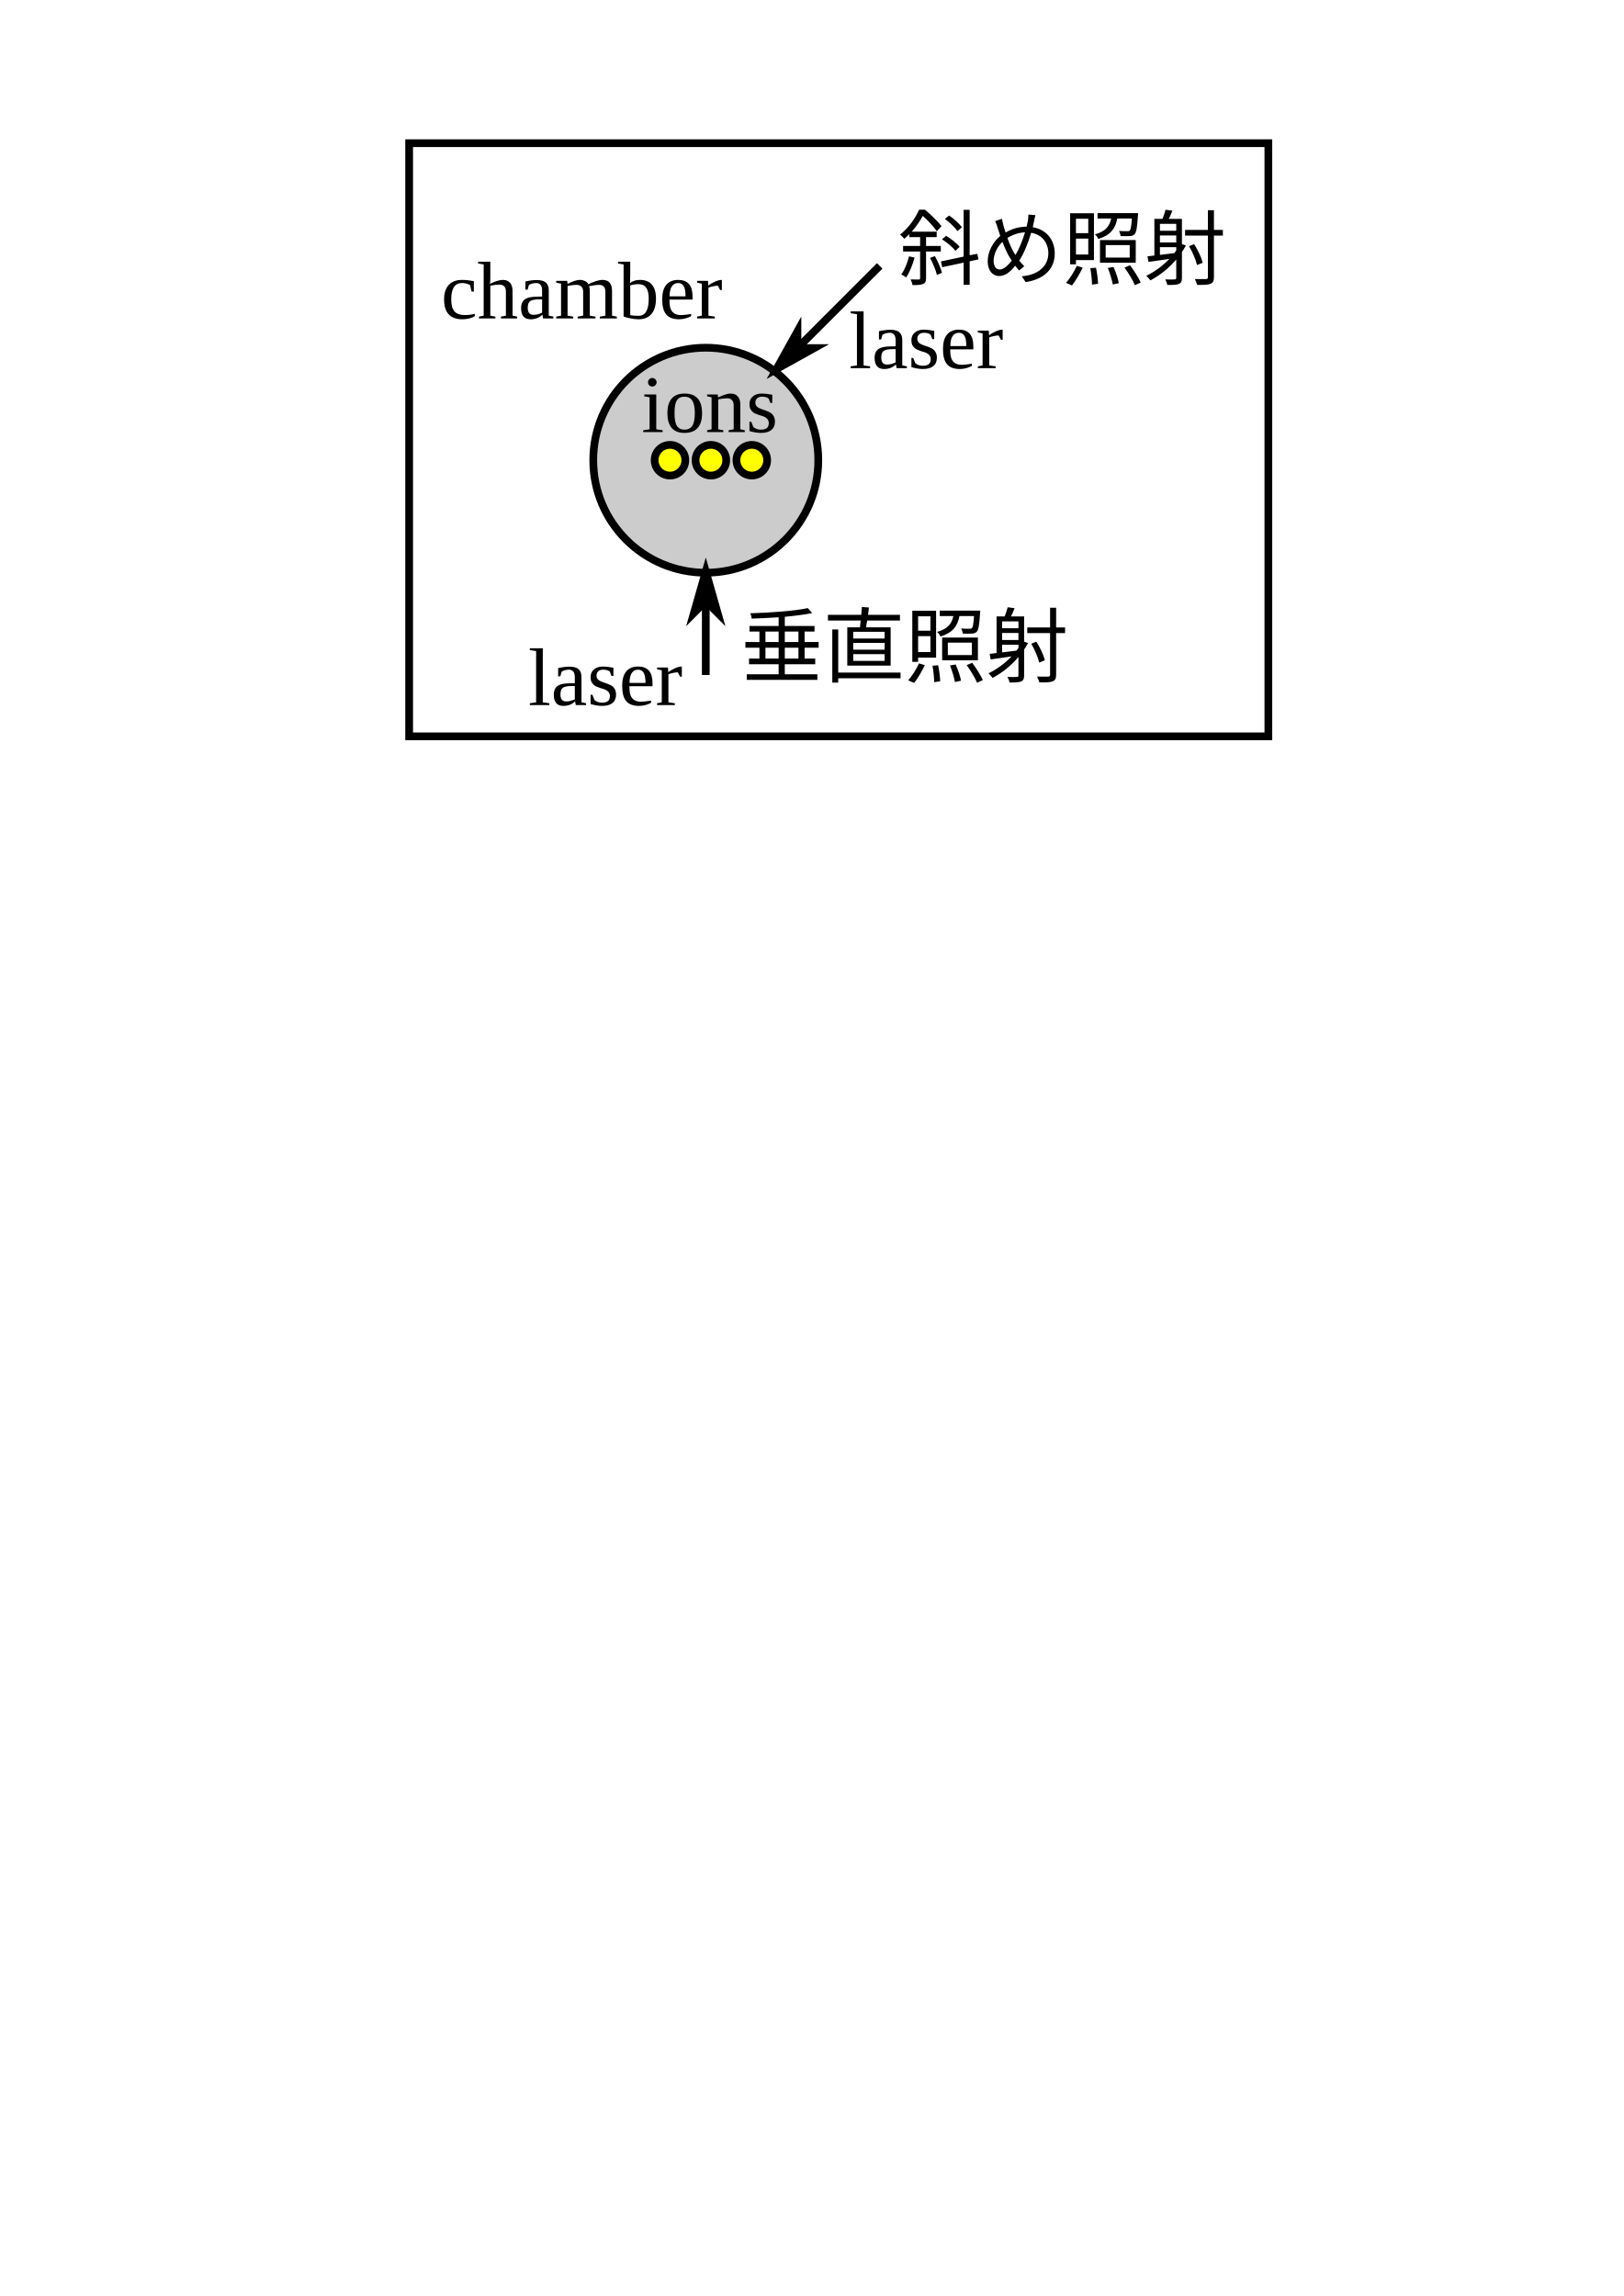
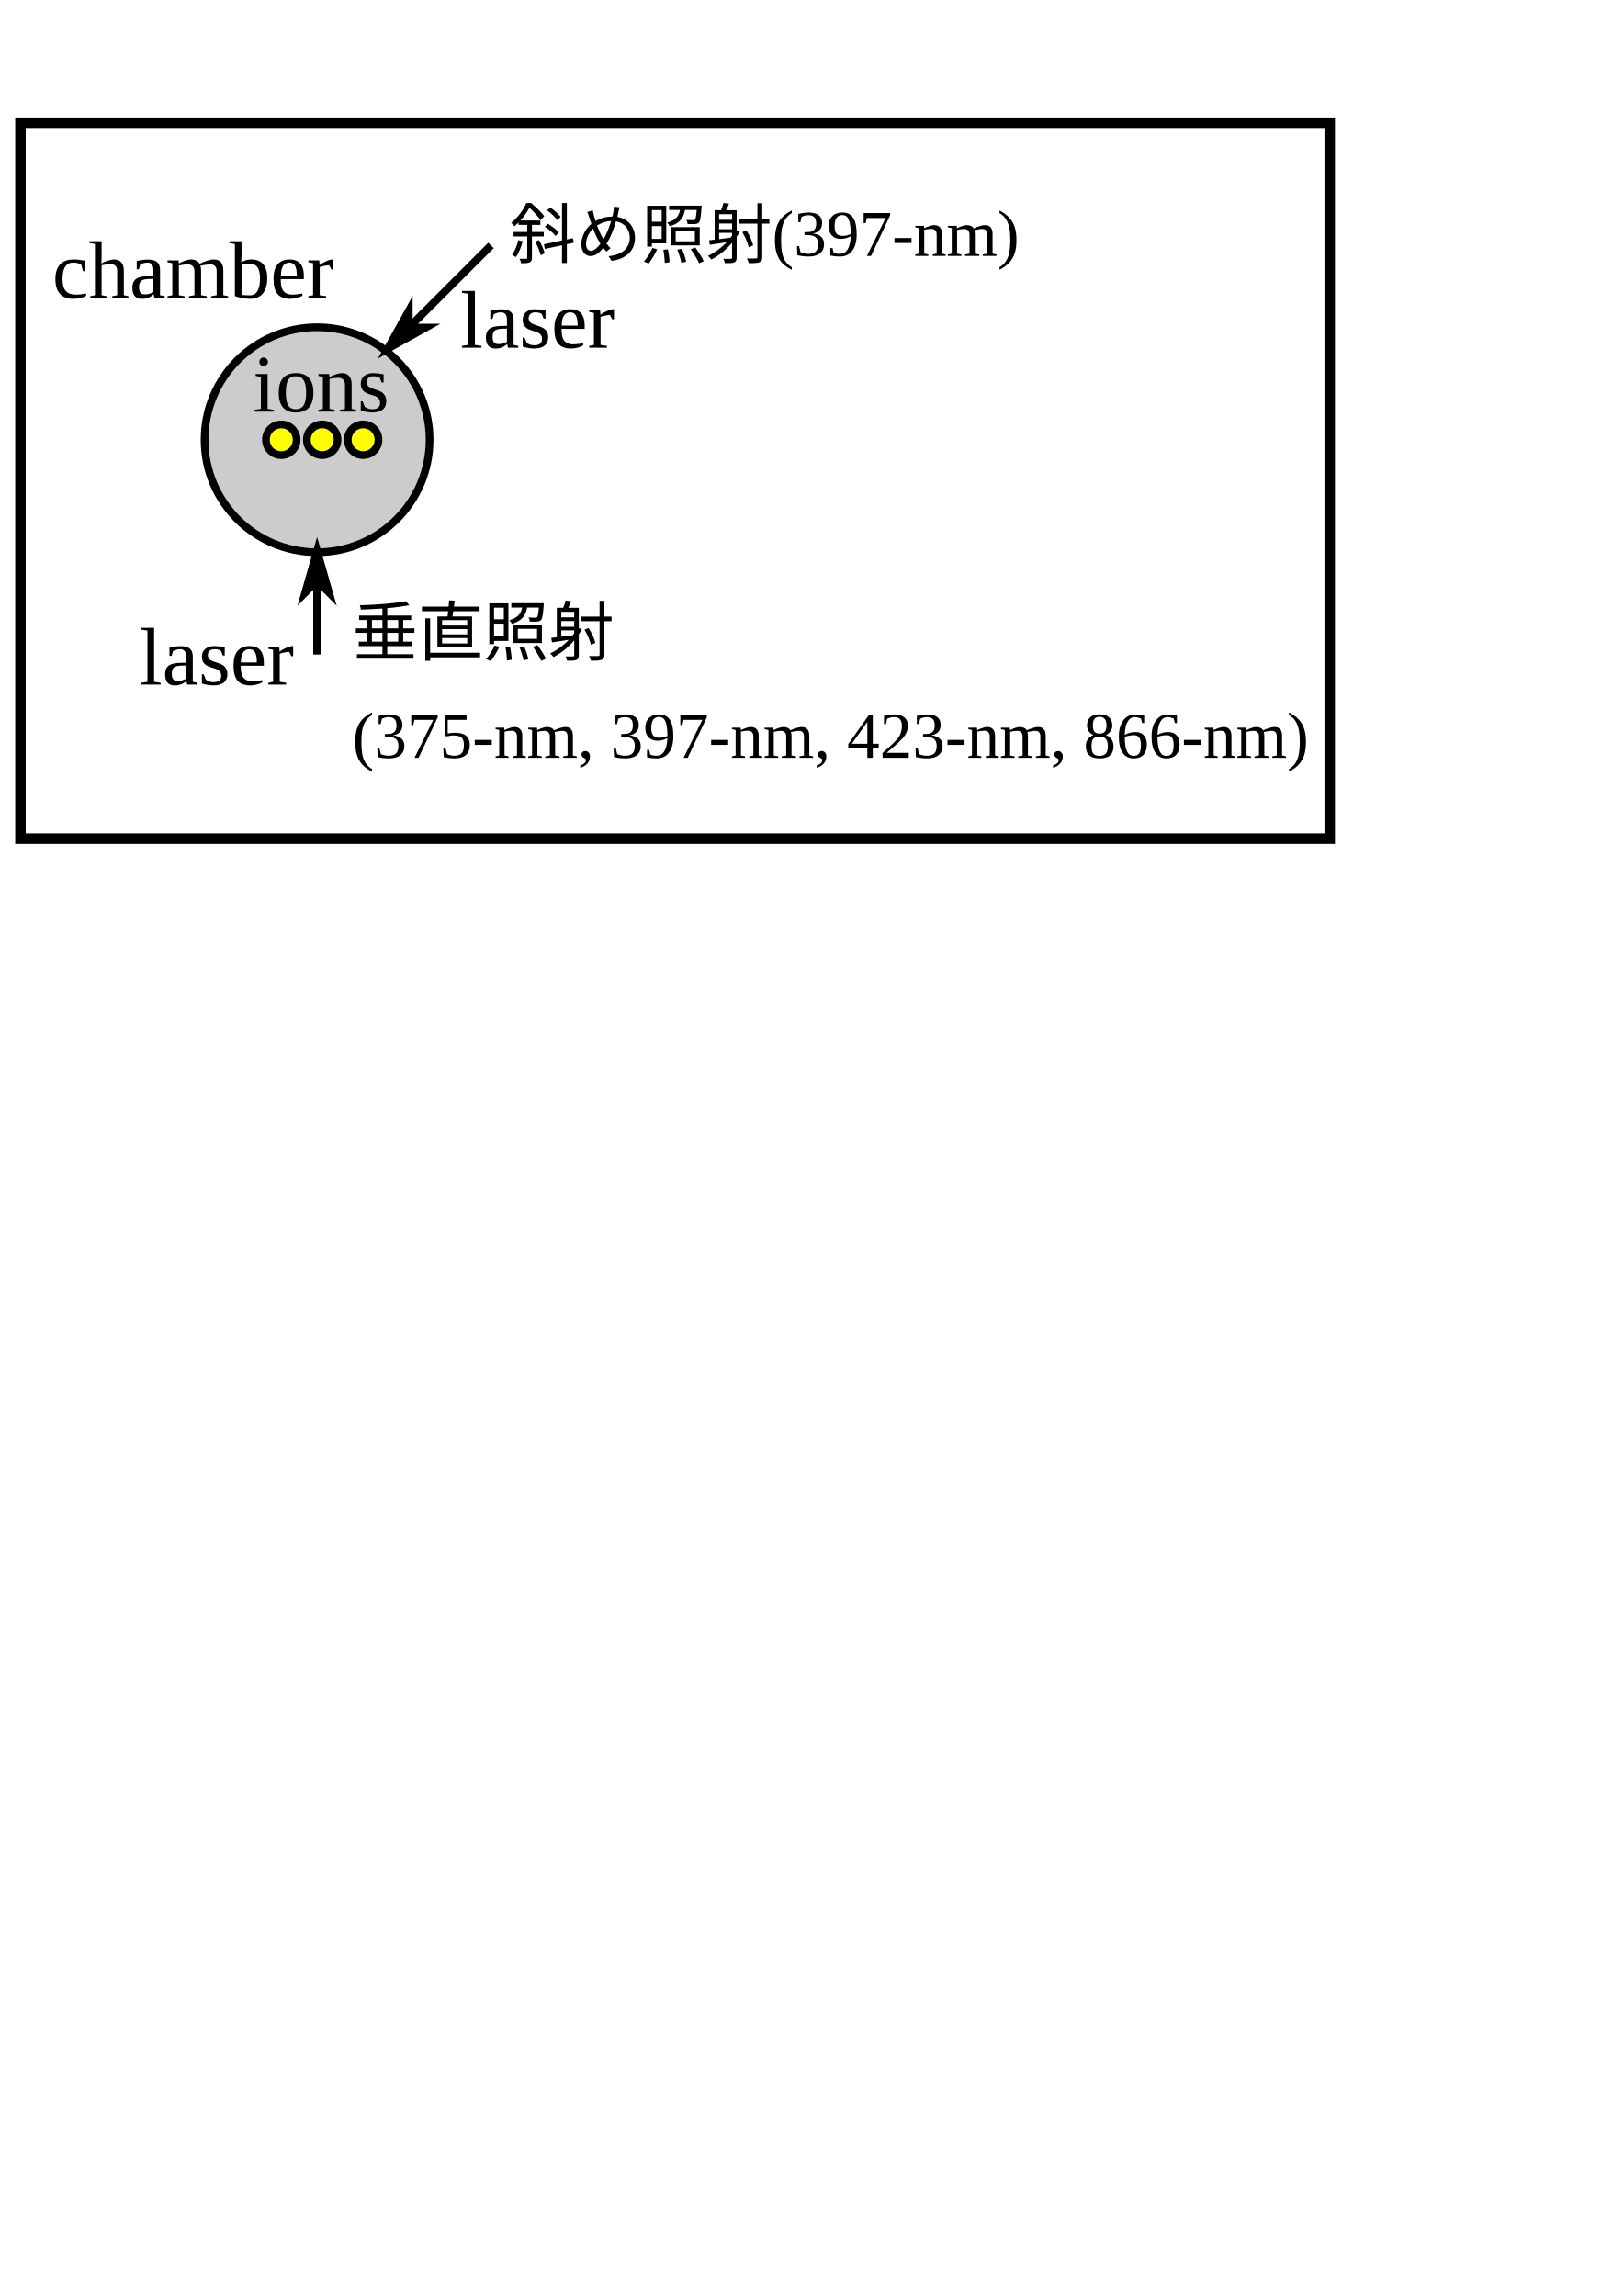
<svg xmlns="http://www.w3.org/2000/svg" width="210mm" height="297mm" viewBox="0 0 210 297" version="1.1" id="svg5">
  <defs id="defs2">
    <marker style="overflow:visible" id="marker6919" refX="0.0" refY="0.0" orient="auto">
      <path transform="scale(0.4) translate(10,0)" style="fill-rule:evenodd;fill:context-stroke;stroke:context-stroke;stroke-width:1.0pt" d="M 0.0,0.0 L 5.0,-5.0 L -12.5,0.0 L 5.0,5.0 L 0.0,0.0 z " id="path6917" />
    </marker>
    <marker style="overflow:visible" id="Arrow1Mstart" refX="0.0" refY="0.0" orient="auto">
      <path transform="scale(0.4) translate(10,0)" style="fill-rule:evenodd;fill:context-stroke;stroke:context-stroke;stroke-width:1.0pt" d="M 0.0,0.0 L 5.0,-5.0 L -12.5,0.0 L 5.0,5.0 L 0.0,0.0 z " id="path6540" />
    </marker>
  </defs>
  <g id="layer1">
-     <circle style="fill:#cccccc;stroke:#000000;stroke-width:1;stroke-opacity:1;fill-opacity:1" id="path848" cx="91.281" cy="59.531" r="14.552" />
-     <text xml:space="preserve" style="font-size:10.583px;line-height:1.25;font-family:'Times New Roman';-inkscape-font-specification:'Times New Roman, Normal';stroke-width:0.265" x="57.03" y="41.194" id="text4064">
-       <tspan id="tspan4062" style="stroke-width:0.265" x="57.03" y="41.194">chamber</tspan>
+     <circle style="fill:#cccccc;fill-opacity:1;stroke:#000000;stroke-width:1;stroke-opacity:1" id="path848" cx="41.01" cy="56.885" r="14.552" />
+     <text xml:space="preserve" style="font-size:10.583px;line-height:1.25;font-family:'Times New Roman';-inkscape-font-specification:'Times New Roman, Normal';stroke-width:0.265" x="6.759" y="38.548" id="text4064">
+       <tspan id="tspan4062" style="stroke-width:0.265" x="6.759" y="38.548">chamber</tspan>
    </text>
-     <path style="fill:none;stroke:#000000;stroke-width:1;stroke-linecap:butt;stroke-linejoin:miter;stroke-opacity:1;stroke-miterlimit:4;stroke-dasharray:none;marker-start:url(#Arrow1Mstart)" d="M 100.542,47.625 113.771,34.396" id="path6532" />
-     <path style="fill:none;stroke:#000000;stroke-width:1;stroke-linecap:butt;stroke-linejoin:miter;stroke-opacity:1;stroke-miterlimit:4;stroke-dasharray:none;marker-start:url(#marker6919)" d="M 91.281,74.083 V 87.312" id="path6915" />
-     <text xml:space="preserve" style="font-size:10.583px;line-height:1.25;font-family:'Times New Roman';-inkscape-font-specification:'Times New Roman, Normal';stroke-width:0.265" x="95.843" y="87.441" id="text7941">
-       <tspan id="tspan7939" style="stroke-width:0.265" x="95.843" y="87.441">垂直照射</tspan>
+     <path style="fill:none;stroke:#000000;stroke-width:1;stroke-linecap:butt;stroke-linejoin:miter;stroke-miterlimit:4;stroke-dasharray:none;stroke-opacity:1;marker-start:url(#Arrow1Mstart)" d="M 50.271,44.979 63.5,31.75" id="path6532" />
+     <path style="fill:none;stroke:#000000;stroke-width:1;stroke-linecap:butt;stroke-linejoin:miter;stroke-miterlimit:4;stroke-dasharray:none;stroke-opacity:1;marker-start:url(#marker6919)" d="M 41.01,71.437 V 84.667" id="path6915" />
+     <text xml:space="preserve" style="font-size:10.583px;line-height:1.25;font-family:'Times New Roman';-inkscape-font-specification:'Times New Roman, Normal';stroke-width:0.265" x="45.572" y="84.796" id="text7941">
+       <tspan id="tspan7939" style="font-style:normal;font-variant:normal;font-weight:normal;font-stretch:normal;font-size:8.467px;font-family:'Times New Roman';-inkscape-font-specification:'Times New Roman, Normal';font-variant-ligatures:normal;font-variant-caps:normal;font-variant-numeric:normal;font-variant-east-asian:normal;stroke-width:0.265" x="45.572" y="84.796">垂直照射</tspan>
+       <tspan style="font-style:normal;font-variant:normal;font-weight:normal;font-stretch:normal;font-size:8.467px;font-family:'Times New Roman';-inkscape-font-specification:'Times New Roman, Normal';font-variant-ligatures:normal;font-variant-caps:normal;font-variant-numeric:normal;font-variant-east-asian:normal;stroke-width:0.265" x="45.572" y="98.025" id="tspan6519">(375-nm, 397-nm, 423-nm, 866-nm)</tspan>
    </text>
-     <text xml:space="preserve" style="font-size:10.583px;line-height:1.25;font-family:'Times New Roman';-inkscape-font-specification:'Times New Roman, Normal';stroke-width:0.265" x="116.254" y="36.019" id="text10651">
-       <tspan id="tspan10649" style="stroke-width:0.265" x="116.254" y="36.019">斜め照射</tspan>
+     <text xml:space="preserve" style="font-size:10.583px;line-height:1.25;font-family:'Times New Roman';-inkscape-font-specification:'Times New Roman, Normal';stroke-width:0.265" x="65.983" y="33.374" id="text10651">
+       <tspan id="tspan10649" style="font-style:normal;font-variant:normal;font-weight:normal;font-stretch:normal;font-size:8.467px;font-family:'Times New Roman';-inkscape-font-specification:'Times New Roman, Normal';font-variant-ligatures:normal;font-variant-caps:normal;font-variant-numeric:normal;font-variant-east-asian:normal;stroke-width:0.265" x="65.983" y="33.374">斜め照射(397-nm)</tspan>
    </text>
-     <rect style="fill:none;fill-opacity:1;stroke:#000000;stroke-width:1;stroke-miterlimit:4;stroke-dasharray:none;stroke-opacity:1" id="rect11271" width="111.125" height="76.729" x="52.917" y="18.521" />
-     <circle style="fill:#ffff00;fill-opacity:1;stroke:#000000;stroke-width:1;stroke-opacity:1" id="path870" cx="86.651" cy="59.531" r="1.984" />
-     <circle style="fill:#ffff00;fill-opacity:1;stroke:#000000;stroke-width:1;stroke-opacity:1" id="path870-8" cx="91.943" cy="59.531" r="1.984" />
-     <circle style="fill:#ffff00;fill-opacity:1;stroke:#000000;stroke-width:1;stroke-opacity:1" id="path870-0" cx="97.234" cy="59.531" r="1.984" />
-     <text xml:space="preserve" style="font-size:10.583px;line-height:1.25;font-family:'Times New Roman';-inkscape-font-specification:'Times New Roman, Normal';stroke-width:0.265" x="82.97" y="55.892" id="text3057">
-       <tspan id="tspan3055" style="stroke-width:0.265" x="82.97" y="55.892">ions</tspan>
+     <rect style="fill:none;fill-opacity:1;stroke:#000000;stroke-width:1.356;stroke-miterlimit:4;stroke-dasharray:none;stroke-opacity:1" id="rect11271" width="169.333" height="92.604" x="2.646" y="15.875" />
+     <circle style="fill:#ffff00;fill-opacity:1;stroke:#000000;stroke-width:1;stroke-opacity:1" id="path870" cx="36.38" cy="56.885" r="1.984" />
+     <circle style="fill:#ffff00;fill-opacity:1;stroke:#000000;stroke-width:1;stroke-opacity:1" id="path870-8" cx="41.672" cy="56.885" r="1.984" />
+     <circle style="fill:#ffff00;fill-opacity:1;stroke:#000000;stroke-width:1;stroke-opacity:1" id="path870-0" cx="46.964" cy="56.885" r="1.984" />
+     <text xml:space="preserve" style="font-size:10.583px;line-height:1.25;font-family:'Times New Roman';-inkscape-font-specification:'Times New Roman, Normal';stroke-width:0.265" x="32.699" y="53.246" id="text3057">
+       <tspan id="tspan3055" style="stroke-width:0.265" x="32.699" y="53.246">ions</tspan>
    </text>
-     <text xml:space="preserve" style="font-size:10.583px;line-height:1.25;font-family:'Times New Roman';-inkscape-font-specification:'Times New Roman, Normal';stroke-width:0.265" x="109.802" y="47.625" id="text8143">
-       <tspan id="tspan8141" style="stroke-width:0.265" x="109.802" y="47.625">laser</tspan>
+     <text xml:space="preserve" style="font-size:10.583px;line-height:1.25;font-family:'Times New Roman';-inkscape-font-specification:'Times New Roman, Normal';stroke-width:0.265" x="59.531" y="44.979" id="text8143">
+       <tspan id="tspan8141" style="stroke-width:0.265" x="59.531" y="44.979">laser</tspan>
    </text>
-     <text xml:space="preserve" style="font-size:10.583px;line-height:1.25;font-family:'Times New Roman';-inkscape-font-specification:'Times New Roman, Normal';stroke-width:0.265" x="68.309" y="91.203" id="text8143-2">
-       <tspan id="tspan8141-7" style="stroke-width:0.265" x="68.309" y="91.203">laser</tspan>
+     <text xml:space="preserve" style="font-size:10.583px;line-height:1.25;font-family:'Times New Roman';-inkscape-font-specification:'Times New Roman, Normal';stroke-width:0.265" x="18.038" y="88.557" id="text8143-2">
+       <tspan id="tspan8141-7" style="stroke-width:0.265" x="18.038" y="88.557">laser</tspan>
    </text>
  </g>
</svg>
